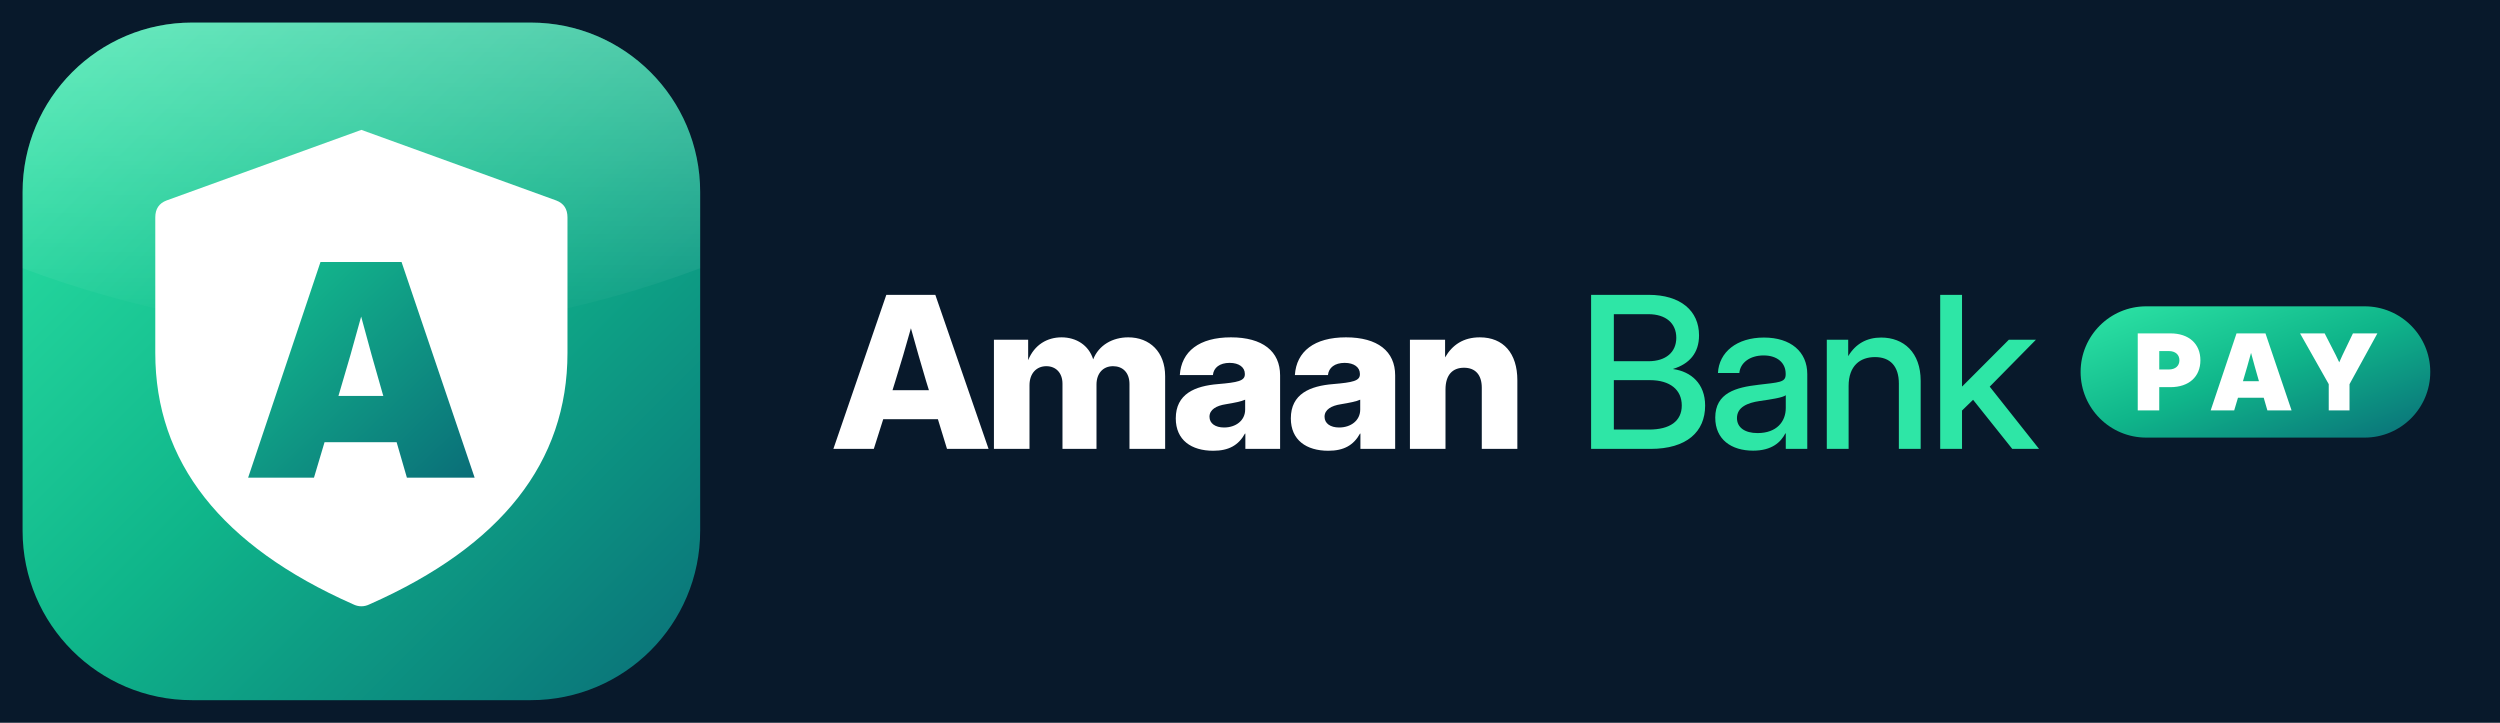
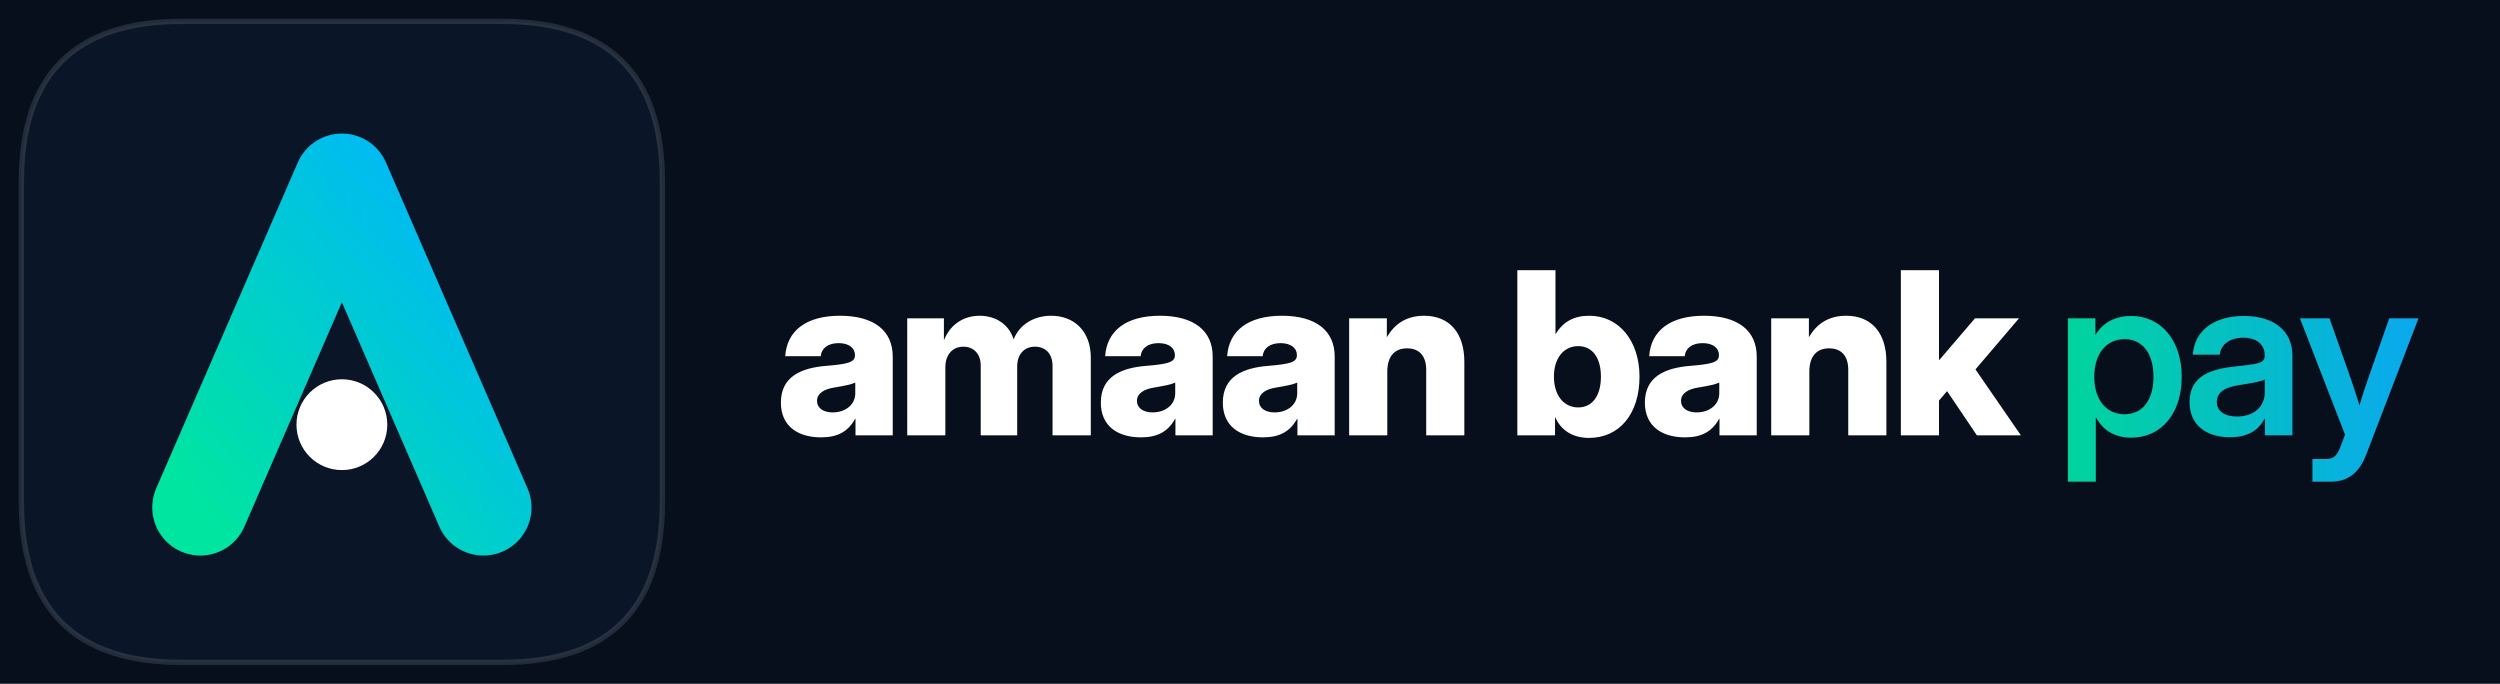
- <svg xmlns="http://www.w3.org/2000/svg" viewBox="0 0 1771 512" width="1771" height="512" role="img" aria-label="Amaan Bank Pay">
+ <svg xmlns="http://www.w3.org/2000/svg" viewBox="0 0 1872 512" width="1872" height="512" role="img" aria-label="Amaan Bank Pay">
  <defs>
-     <linearGradient id="bg" x1="0" y1="0" x2="1" y2="1">
-       <stop offset="0" stop-color="#2EE6A6" />
-       <stop offset="0.5" stop-color="#0FB58A" />
-       <stop offset="1" stop-color="#0A6E78" />
+     <linearGradient id="g1" x1="0" y1="1" x2="1" y2="0">
+       <stop offset="0" stop-color="#00E5A0" />
+       <stop offset="1" stop-color="#00B4FF" />
    </linearGradient>
-     <linearGradient id="mark" x1="0" y1="0" x2="1" y2="1">
-       <stop offset="0" stop-color="#14C08F" />
-       <stop offset="1" stop-color="#0A6E78" />
+     <linearGradient id="gt" gradientUnits="userSpaceOnUse" x1="0" y1="0" x2="1" y2="0" gradientTransform="matrix(273.4 0 0 1 1539.1 0)">
+       <stop offset="0" stop-color="#00D69A" />
+       <stop offset="1" stop-color="#0AA8F0" />
    </linearGradient>
-     <linearGradient id="shine" x1="0" y1="0" x2="0" y2="1">
-       <stop offset="0" stop-color="#FFFFFF" stop-opacity="0.28" />
-       <stop offset="1" stop-color="#FFFFFF" stop-opacity="0" />
-     </linearGradient>
-     <clipPath id="sq">
-       <rect x="16" y="16" width="480" height="480" rx="120" />
-     </clipPath>
+     <radialGradient id="glow" cx="0.5" cy="0.4" r="0.65">
+       <stop offset="0" stop-color="#0F2A44" />
+       <stop offset="1" stop-color="#070F1D" />
+     </radialGradient>
  </defs>
-   <rect width="1771" height="512" fill="#08192B" />
-   <g>
-     <rect x="16" y="16" width="480" height="480" rx="120" fill="url(#bg)" />
-     <path d="M16 16 H496 V190 Q256 280 16 190Z" fill="url(#shine)" clip-path="url(#sq)" />
-     <path d="M256 92 L394 142 Q402 145 402 154 V250 Q402 366 262 428 Q256 431 250 428 Q110 366 110 250 V154 Q110 145 118 142Z" fill="#FFFFFF" />
-     <path d="M175.763 338.392H222.418L229.904 313.27H280.968L288.249 338.392H336.237L284.455 185.608H227.033ZM239.748 280.457 240.158 279.124C245.695 260.667 250.822 242.825 255.846 224.266C260.768 242.825 265.792 260.667 271.125 279.124L271.535 280.457Z" fill="url(#mark)" />
-   </g>
-   <path d="M590.366 318.0H619.004L625.669 296.979H664.414L670.859 318.0H700.303L662.583 208.869H627.866ZM632.261 276.398 634.238 270.026C638.047 257.868 641.562 245.93 645.298 232.526C648.96 245.93 652.476 257.868 656.064 270.026L658.042 276.398Z M704.1 318.0H729.296V272.956C729.296 264.387 734.349 259.406 741.234 259.406C748.046 259.406 752.66 264.24 752.66 271.784V318.0H776.756V272.443C776.756 264.606 781.297 259.406 788.475 259.406C795.287 259.406 800.121 263.874 800.121 272.077V318.0H825.389V266.511C825.389 249.299 814.476 238.972 799.242 238.972C788.182 238.972 778.368 244.465 774.413 254.572C771.263 244.465 762.328 238.972 752.001 238.972C741.966 238.972 732.811 244.099 728.343 255.158V240.656H704.1Z M859.436 319.318C870.349 319.318 877.307 315.51 881.921 307.16H882.214V318.0H906.823V265.925C906.823 248.859 894.446 238.972 871.96 238.972C849.548 238.972 836.877 248.933 835.779 265.705H859.216C859.729 260.432 864.05 257.062 871.081 257.062C877.746 257.062 881.848 260.212 881.848 264.826V265.192C881.848 269.807 876.794 270.905 862.951 272.077C846.472 273.396 832.922 279.035 832.922 296.394C832.922 311.774 843.982 319.318 859.436 319.318ZM867.126 302.839C860.974 302.839 856.799 299.982 856.799 295.222C856.799 290.168 861.633 287.385 868.371 286.359C874.597 285.334 879.358 284.382 882.068 283.137V290.168C882.068 297.785 875.549 302.839 867.126 302.839Z M940.943 319.318C951.856 319.318 958.814 315.51 963.429 307.16H963.721V318.0H988.331V265.925C988.331 248.859 975.953 238.972 953.468 238.972C931.055 238.972 918.385 248.933 917.286 265.705H940.723C941.236 260.432 945.557 257.062 952.589 257.062C959.254 257.062 963.355 260.212 963.355 264.826V265.192C963.355 269.807 958.302 270.905 944.459 272.077C927.979 273.396 914.429 279.035 914.429 296.394C914.429 311.774 925.489 319.318 940.943 319.318ZM948.634 302.839C942.481 302.839 938.306 299.982 938.306 295.222C938.306 290.168 943.14 287.385 949.879 286.359C956.104 285.334 960.865 284.382 963.575 283.137V290.168C963.575 297.785 957.056 302.839 948.634 302.839Z M1023.989 275.959C1023.989 265.412 1029.116 260.505 1037.099 260.505C1045.082 260.505 1049.697 265.485 1049.697 274.641V318.0H1074.892V269.367C1074.892 250.324 1065.078 238.972 1048.305 238.972C1036.66 238.972 1028.823 244.318 1023.696 253.181V240.656H998.793V318.0H1023.989Z" fill="#FFFFFF" />
-   <path d="M1127.134 318.0H1169.175C1194.956 318.0 1207.92 305.842 1207.92 287.312C1207.92 271.784 1197.959 263.215 1185.288 261.457V261.311C1196.714 257.795 1203.599 250.104 1203.599 237.58C1203.599 220.075 1190.415 208.869 1167.93 208.869H1127.134ZM1143.247 304.304V269.294H1168.736C1183.164 269.294 1191.368 276.179 1191.368 287.238C1191.368 298.371 1182.945 304.304 1168.15 304.304ZM1143.247 255.891V222.565H1167.71C1180.088 222.565 1187.486 229.011 1187.486 239.265C1187.486 249.519 1180.088 255.891 1167.71 255.891Z M1241.894 319.245C1255.224 319.245 1261.522 313.239 1264.745 307.014H1265.038V318.0H1280.272V264.973C1280.272 249.226 1268.627 239.118 1249.584 239.118C1230.248 239.118 1217.724 249.519 1216.991 264.24H1232.152C1232.738 257.136 1239.477 251.789 1249.364 251.789C1259.179 251.789 1264.965 257.209 1264.965 264.68V265.339C1264.965 270.979 1260.131 270.832 1245.629 272.59C1229.882 274.421 1215.087 278.229 1215.087 295.881C1215.087 311.335 1226.513 319.245 1241.894 319.245ZM1245.043 306.794C1236.034 306.794 1230.468 302.839 1230.468 296.174C1230.468 288.337 1238.085 285.334 1246.508 284.089C1254.711 282.917 1262.914 281.672 1265.038 279.987V289.069C1265.038 298.591 1258.666 306.794 1245.043 306.794Z M1309.558 273.469C1309.558 259.113 1317.688 252.961 1328.235 252.961C1338.928 252.961 1345.154 259.333 1345.154 271.711V318.0H1360.608V269.807C1360.608 249.592 1348.523 239.118 1332.629 239.118C1322.449 239.118 1314.539 243.513 1309.265 252.302V240.656H1294.104V318.0H1309.558Z M1374.44 318.0H1389.894V290.827L1397.731 283.21L1425.489 318.0H1444.459L1409.523 273.908L1442.262 240.656H1423.072L1390.113 273.688H1389.894V208.869H1374.44Z" fill="#2EE6A6" />
-   <rect x="1473.9" y="217.0" width="247.7" height="93.0" rx="46.5" fill="url(#bg)" />
-   <path d="M1514.376 290.738H1529.611V274.258H1537.557C1550.594 274.258 1558.761 266.897 1558.761 255.215C1558.761 243.533 1550.594 236.172 1537.557 236.172H1514.376ZM1529.611 261.734V248.696H1536.422C1541 248.696 1543.893 251.223 1543.893 255.215C1543.893 259.207 1541 261.734 1536.422 261.734Z M1566.043 290.738H1582.705L1585.379 281.765H1603.616L1606.216 290.738H1623.355L1604.861 236.172H1584.353ZM1588.894 270.047 1589.041 269.571C1591.018 262.979 1592.849 256.607 1594.644 249.978C1596.402 256.607 1598.196 262.979 1600.1 269.571L1600.247 270.047Z M1649.679 290.738H1664.401V272.134L1684.14 236.172H1666.818L1659.457 251.48C1658.652 253.201 1657.846 254.922 1657.113 256.68C1656.308 254.922 1655.502 253.201 1654.623 251.48L1646.786 236.172H1629.355L1649.679 272.134Z" fill="#FFFFFF" />
+   <rect width="1872" height="512" fill="#070F1D" />
+   <path d="M136 16 H376 C456 16 496 56 496 136 V376 C496 456 456 496 376 496 H136 C56 496 16 456 16 376 V136 C16 56 56 16 136 16Z" fill="#0A1628" />
+   <path d="M136 16 H376 C456 16 496 56 496 136 V376 C496 456 456 496 376 496 H136 C56 496 16 456 16 376 V136 C16 56 56 16 136 16Z" fill="none" stroke="#FFFFFF" stroke-opacity="0.12" stroke-width="4" />
+   <path d="M150 380 L256 136 L362 380" fill="none" stroke="url(#g1)" stroke-width="72" stroke-linecap="round" stroke-linejoin="round" />
+   <circle cx="256" cy="318" r="34" fill="#FFFFFF" />
+   <path d="M614.78 327.494C627.148 327.494 635.034 323.178 640.264 313.715H640.596V326.0H668.486V266.981C668.486 247.641 654.458 236.435 628.975 236.435C603.574 236.435 589.214 247.724 587.969 266.732H614.531C615.112 260.756 620.01 256.938 627.979 256.938C635.532 256.938 640.181 260.507 640.181 265.736V266.151C640.181 271.381 634.453 272.626 618.765 273.954C600.088 275.448 584.731 281.84 584.731 301.513C584.731 318.944 597.266 327.494 614.78 327.494ZM623.496 308.817C616.523 308.817 611.792 305.58 611.792 300.185C611.792 294.457 617.271 291.303 624.907 290.141C631.963 288.979 637.358 287.899 640.43 286.488V294.457C640.43 303.09 633.042 308.817 623.496 308.817Z M679.324 326.0H707.879V274.95C707.879 265.238 713.606 259.594 721.409 259.594C729.129 259.594 734.358 265.072 734.358 273.622V326.0H761.668V274.369C761.668 265.487 766.814 259.594 774.949 259.594C782.669 259.594 788.147 264.657 788.147 273.954V326.0H816.785V267.646C816.785 248.139 804.417 236.435 787.151 236.435C774.617 236.435 763.494 242.66 759.011 254.115C755.442 242.66 745.315 236.435 733.611 236.435C722.239 236.435 711.863 242.245 706.799 254.779V238.344H679.324Z M854.351 327.494C866.719 327.494 874.605 323.178 879.834 313.715H880.166V326.0H908.057V266.981C908.057 247.641 894.029 236.435 868.545 236.435C843.145 236.435 828.784 247.724 827.539 266.732H854.102C854.683 260.756 859.58 256.938 867.549 256.938C875.103 256.938 879.751 260.507 879.751 265.736V266.151C879.751 271.381 874.024 272.626 858.335 273.954C839.658 275.448 824.302 281.84 824.302 301.513C824.302 318.944 836.836 327.494 854.351 327.494ZM863.067 308.817C856.094 308.817 851.362 305.58 851.362 300.185C851.362 294.457 856.841 291.303 864.478 290.141C871.533 288.979 876.929 287.899 880 286.488V294.457C880 303.09 872.612 308.817 863.067 308.817Z M945.706 327.494C958.074 327.494 965.96 323.178 971.189 313.715H971.521V326.0H999.412V266.981C999.412 247.641 985.384 236.435 959.9 236.435C934.5 236.435 920.139 247.724 918.894 266.732H945.457C946.038 260.756 950.935 256.938 958.904 256.938C966.458 256.938 971.106 260.507 971.106 265.736V266.151C971.106 271.381 965.379 272.626 949.69 273.954C931.013 275.448 915.657 281.84 915.657 301.513C915.657 318.944 928.191 327.494 945.706 327.494ZM954.422 308.817C947.449 308.817 942.718 305.58 942.718 300.185C942.718 294.457 948.196 291.303 955.833 290.141C962.888 288.979 968.284 287.899 971.355 286.488V294.457C971.355 303.09 963.968 308.817 954.422 308.817Z M1038.804 278.354C1038.804 266.4 1044.615 260.839 1053.662 260.839C1062.71 260.839 1067.94 266.483 1067.94 276.859V326.0H1096.495V270.883C1096.495 249.301 1085.371 236.435 1066.363 236.435C1053.164 236.435 1044.283 242.494 1038.472 252.538V238.344H1010.249V326.0H1038.804Z  M1189.805 327.909C1212.798 327.909 1227.657 309.73 1227.657 282.006C1227.657 255.194 1212.217 236.435 1190.054 236.435C1178.682 236.435 1170.464 240.834 1164.903 250.131H1164.737V202.318H1136.182V326.0H1164.405V312.47H1164.571C1169.053 322.68 1178.267 327.909 1189.805 327.909ZM1181.754 305.082C1170.963 305.082 1163.575 296.034 1163.575 282.006C1163.575 268.144 1170.963 259.179 1181.754 259.179C1192.296 259.179 1198.77 267.729 1198.77 282.006C1198.77 296.449 1192.296 305.082 1181.754 305.082Z M1261.737 327.494C1274.105 327.494 1281.99 323.178 1287.22 313.715H1287.552V326.0H1315.443V266.981C1315.443 247.641 1301.414 236.435 1275.931 236.435C1250.53 236.435 1236.17 247.724 1234.925 266.732H1261.488C1262.069 260.756 1266.966 256.938 1274.935 256.938C1282.488 256.938 1287.137 260.507 1287.137 265.736V266.151C1287.137 271.381 1281.409 272.626 1265.721 273.954C1247.044 275.448 1231.688 281.84 1231.688 301.513C1231.688 318.944 1244.222 327.494 1261.737 327.494ZM1270.452 308.817C1263.48 308.817 1258.748 305.58 1258.748 300.185C1258.748 294.457 1264.227 291.303 1271.863 290.141C1278.919 288.979 1284.315 287.899 1287.386 286.488V294.457C1287.386 303.09 1279.998 308.817 1270.452 308.817Z M1354.835 278.354C1354.835 266.4 1360.645 260.839 1369.693 260.839C1378.741 260.839 1383.971 266.483 1383.971 276.859V326.0H1412.525V270.883C1412.525 249.301 1401.402 236.435 1382.393 236.435C1369.195 236.435 1360.313 242.494 1354.503 252.538V238.344H1326.28V326.0H1354.835Z M1423.363 326.0H1451.917V299.936L1457.977 292.88L1480.306 326.0H1513.26L1479.227 276.61L1511.849 238.344H1478.895L1452.249 269.472H1451.917V202.318H1423.363Z" fill="#FFFFFF" />
+   <path d="M1548.429 360.697H1569.347V312.802H1569.596C1575.074 322.763 1584.288 327.743 1595.743 327.743C1618.654 327.743 1633.678 309.398 1633.678 282.089C1633.678 255.111 1618.404 236.601 1595.826 236.601C1584.454 236.601 1574.742 241.249 1569.264 250.546H1569.015V238.344H1548.429ZM1590.846 310.229C1577.15 310.229 1568.185 299.188 1568.185 282.089C1568.185 265.072 1577.15 253.949 1590.846 253.949C1603.795 253.949 1612.511 263.993 1612.511 282.089C1612.511 300.268 1603.795 310.229 1590.846 310.229Z M1669.833 327.411C1684.11 327.411 1691.498 321.435 1695.648 313.632H1695.98V326.0H1716.566V266.234C1716.566 247.973 1703.036 236.601 1680.209 236.601C1657.299 236.601 1643.021 248.139 1642.025 265.57H1662.196C1662.777 258.183 1669.584 252.87 1679.794 252.87C1689.838 252.87 1695.814 258.183 1695.814 265.653V266.317C1695.814 272.294 1690.253 272.543 1673.983 274.369C1655.888 276.278 1639.535 281.176 1639.535 301.098C1639.535 318.612 1652.401 327.411 1669.833 327.411ZM1674.979 311.889C1665.848 311.889 1659.955 307.821 1659.955 300.932C1659.955 292.963 1667.592 289.726 1676.556 288.397C1685.189 287.069 1693.324 285.741 1695.897 284.081V293.544C1695.897 303.754 1688.676 311.889 1674.979 311.889Z M1731.554 360.697H1745.25C1757.951 360.697 1766.583 354.14 1771.813 340.443L1810.993 238.344H1789.079L1773.058 283.998C1770.817 290.473 1768.742 296.947 1766.749 303.422C1764.757 296.947 1762.599 290.473 1760.441 283.998L1744.337 238.344H1722.174L1755.958 325.502L1752.721 333.969C1750.231 340.858 1747.575 343.681 1741.93 343.681H1731.554Z" fill="url(#gt)" />
</svg>
